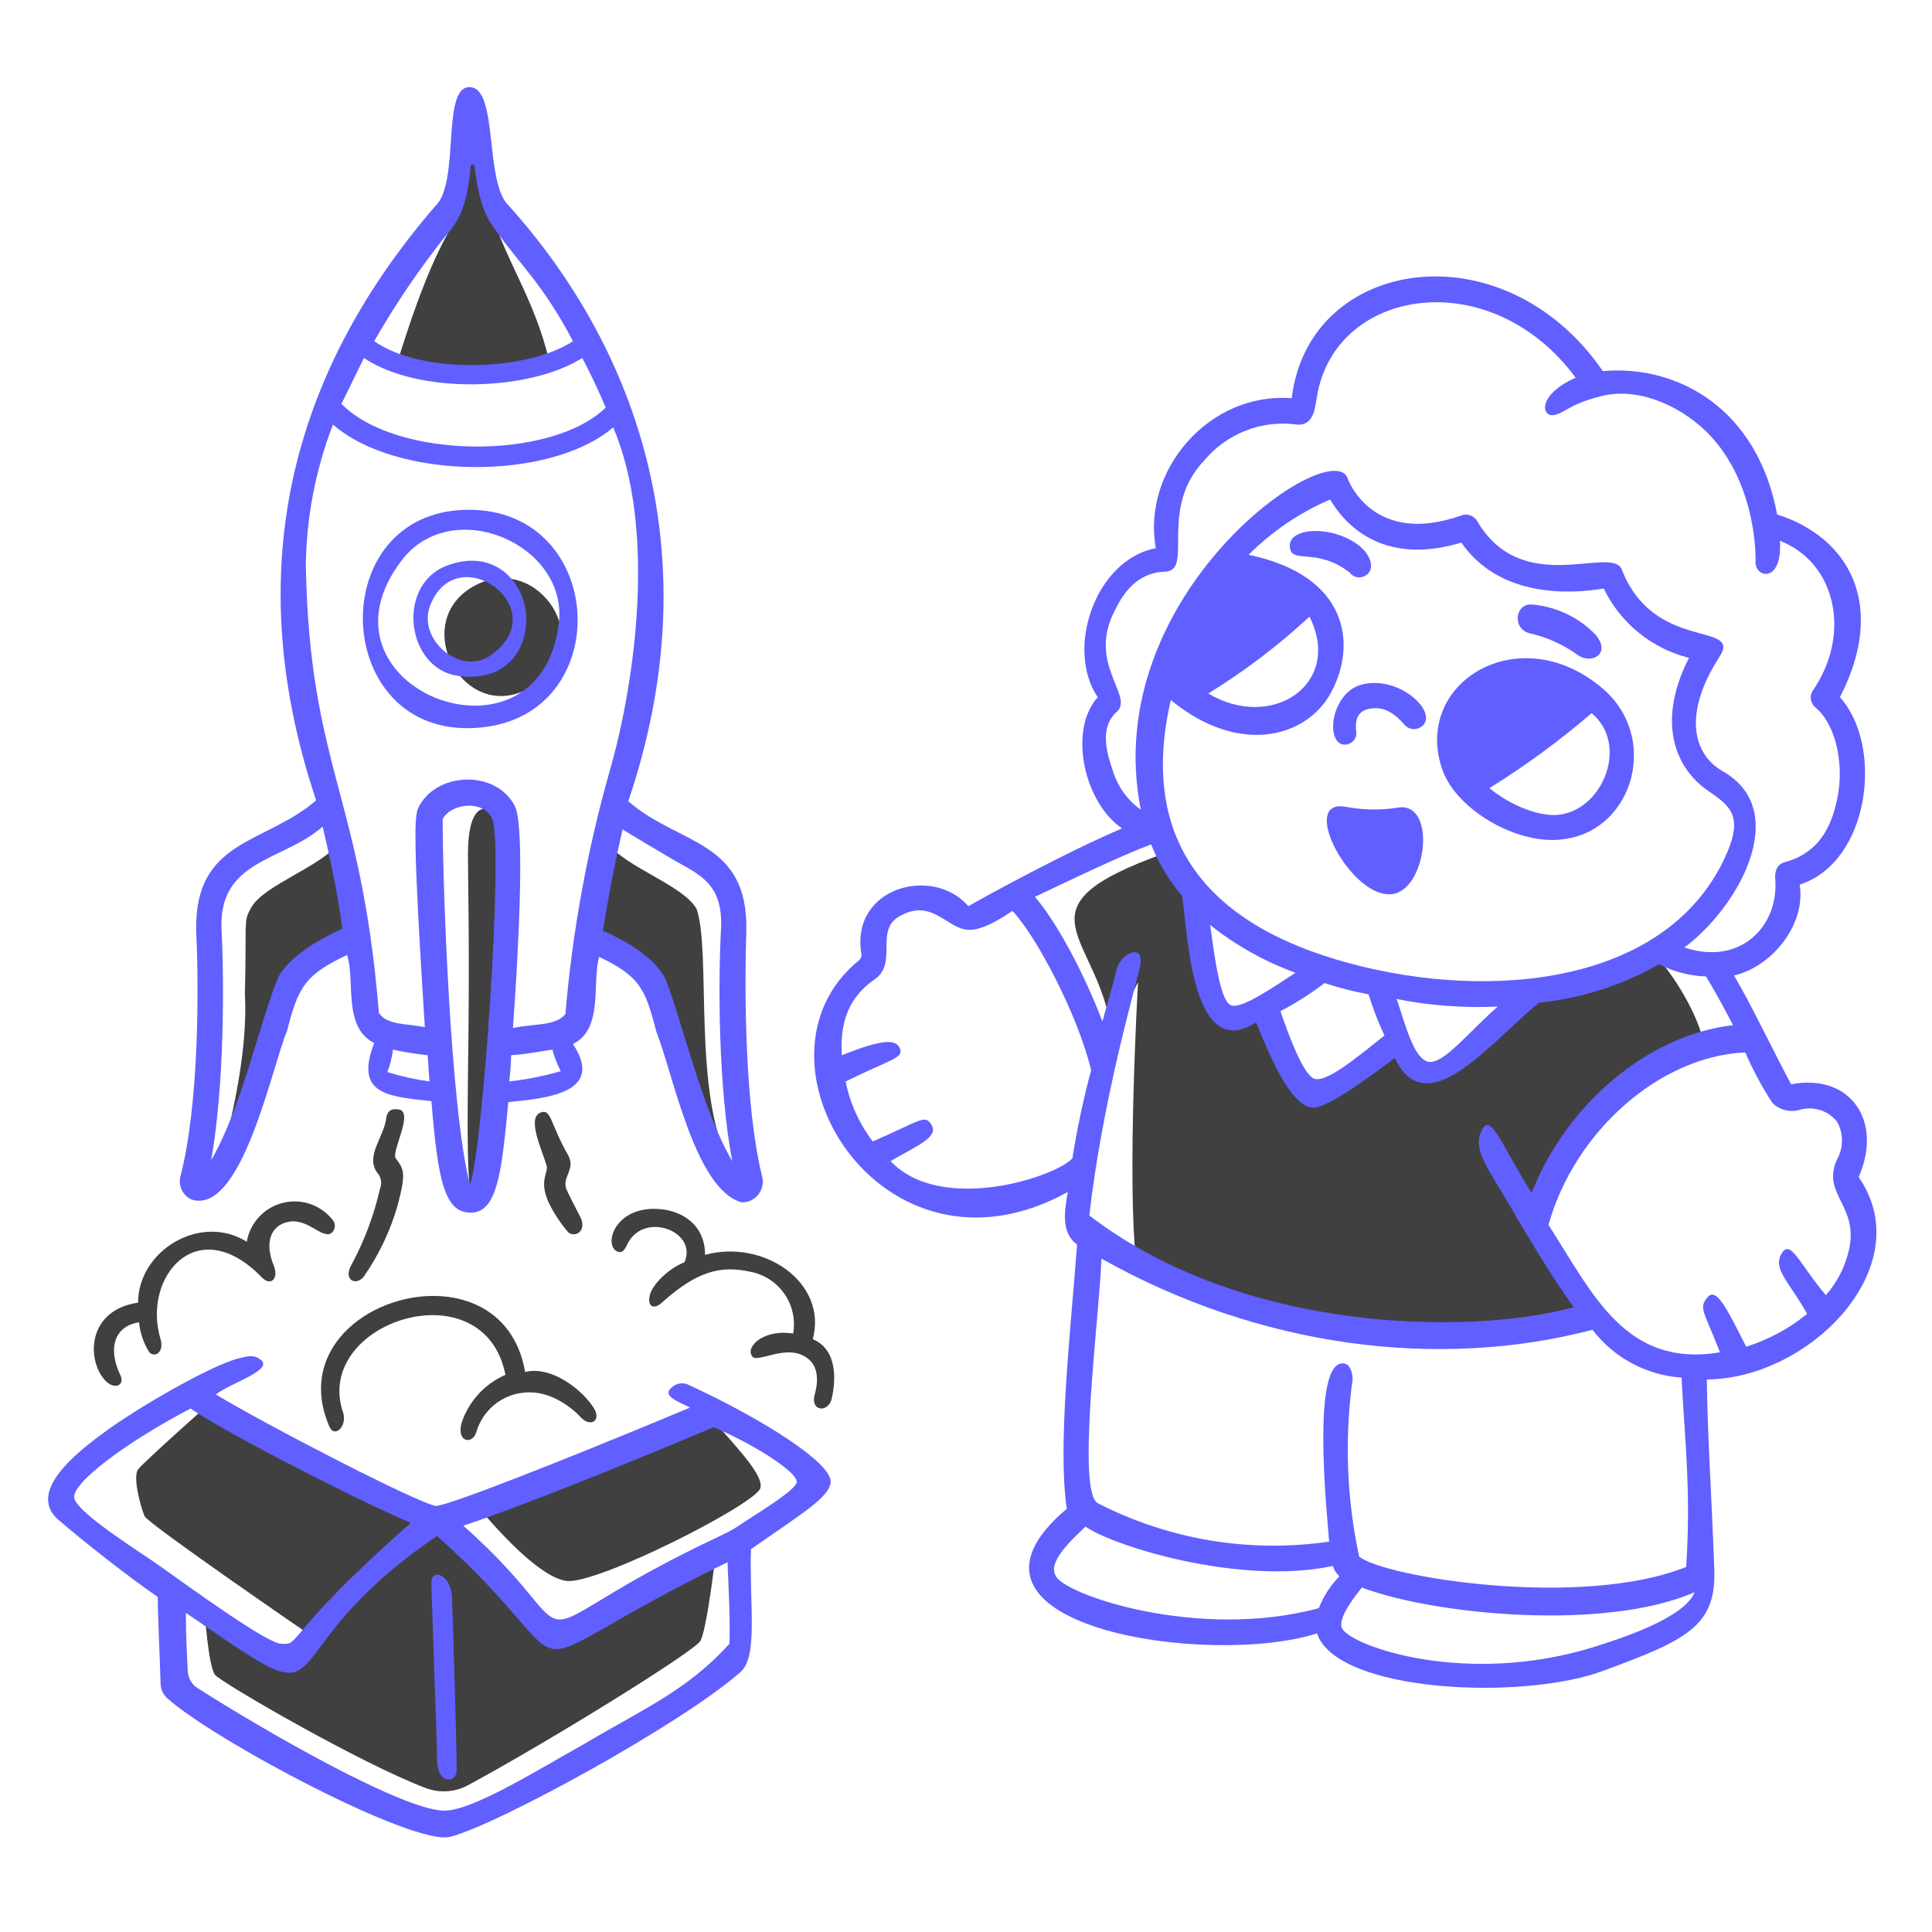
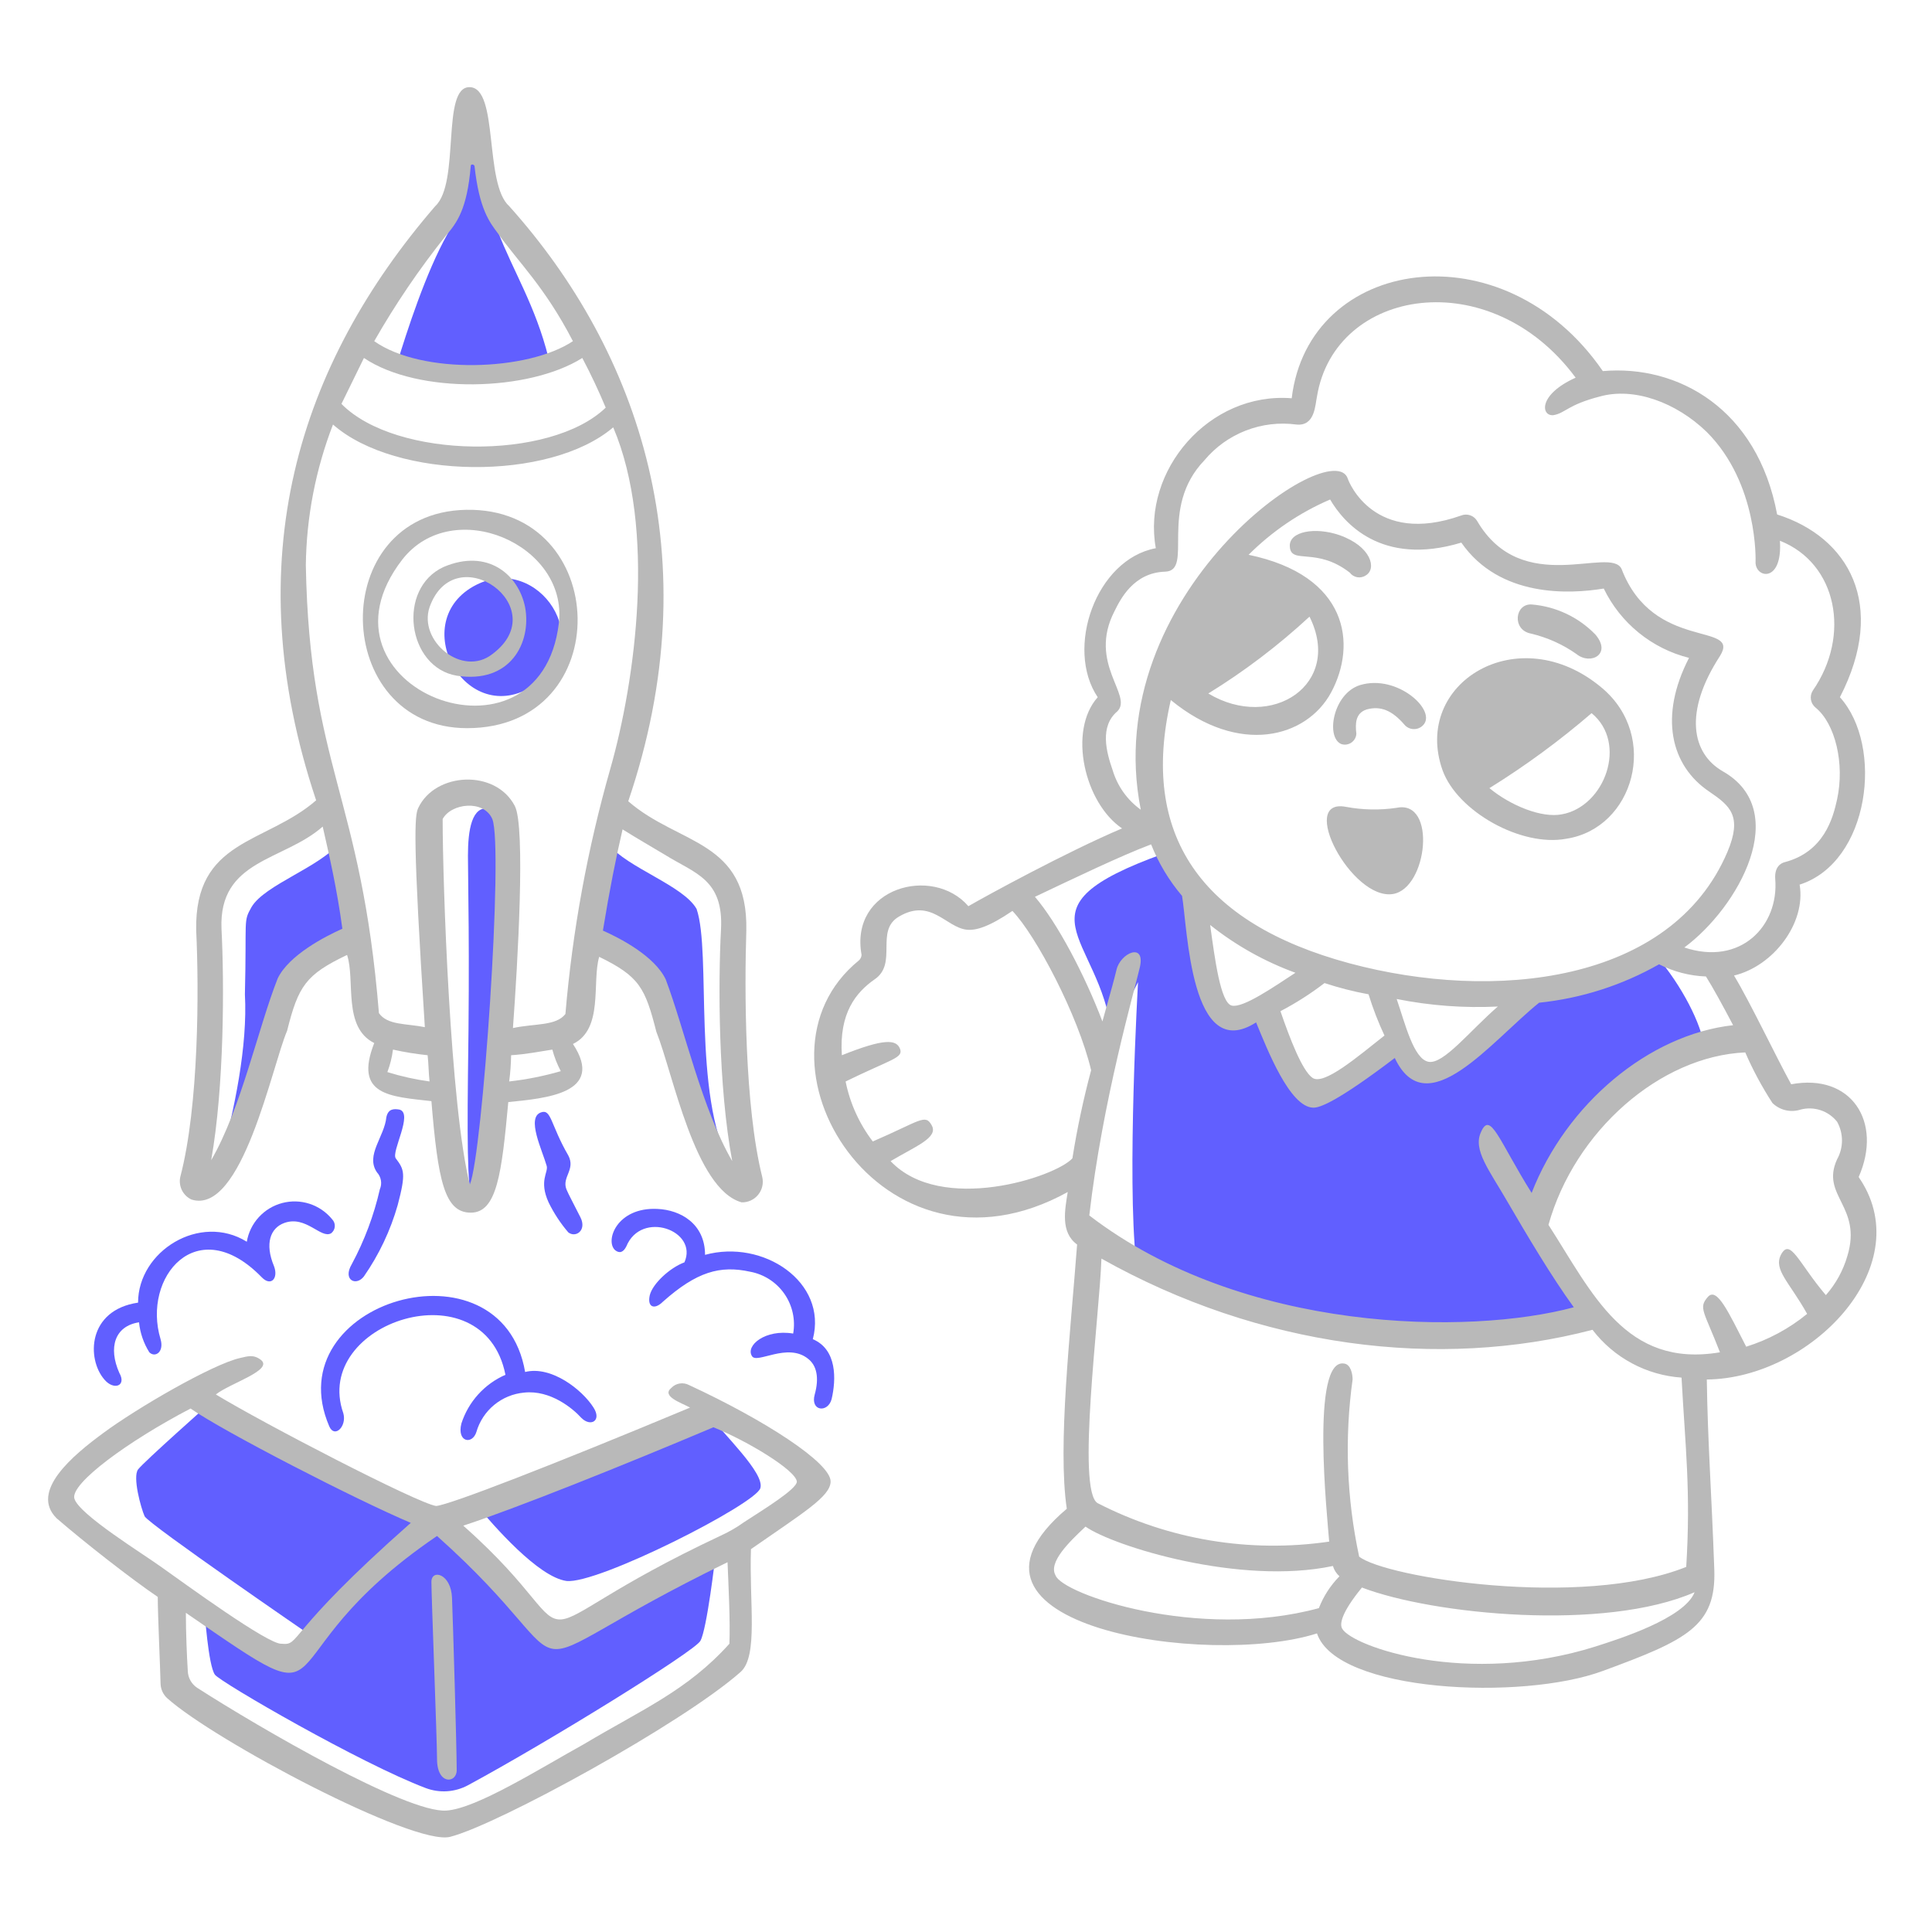
<svg xmlns="http://www.w3.org/2000/svg" width="155" height="155" viewBox="0 0 155 155" fill="none">
-   <path d="M38.069 96.312C40.024 94.884 43.032 65.637 39.272 64.885C37.843 64.584 37.543 66.614 37.543 68.645C37.543 70.749 37.697 76.013 37.543 86.313C37.468 93.004 37.543 96.388 38.069 96.312Z" fill="#404040" />
-   <path d="M43.407 89.244C42.209 89.644 43.493 92.255 43.858 93.53C44.012 94.056 43.217 94.716 44.012 96.463C44.434 97.329 44.965 98.138 45.591 98.87C46.185 99.333 47.094 98.715 46.569 97.666C46.043 96.617 45.591 95.787 45.441 95.411C45.065 94.433 46.192 93.832 45.595 92.704C44.159 90.222 44.236 88.944 43.407 89.244Z" fill="#404040" />
-   <path d="M38.22 46.916C32.515 49.798 37.336 58.639 42.88 54.961C48.008 51.559 43.202 44.399 38.22 46.916Z" fill="#404040" />
-   <path d="M52.882 79.17C54.086 81.049 55.661 90.673 58.595 93.452C55.513 87.817 57.091 76.461 55.889 72.927C54.835 71.048 50.325 69.619 48.821 67.74C47.467 73.376 47.467 75.333 47.467 75.333C47.467 75.333 51.752 76.764 52.882 79.17Z" fill="#404040" />
-   <path d="M37.016 114.206C36.64 115.709 37.897 115.928 38.22 114.882C38.467 114.031 38.965 113.274 39.649 112.711C40.333 112.148 41.171 111.804 42.054 111.725C44.159 111.499 45.963 113.003 46.64 113.754C47.392 114.506 48.294 113.981 47.618 112.928C46.716 111.499 44.235 109.545 42.129 110.071C40.25 99.095 22.095 104.391 26.416 114.432C26.841 115.42 27.844 114.432 27.543 113.379C24.987 106.087 38.821 101.575 40.551 110.297C39.718 110.661 38.972 111.198 38.363 111.872C37.754 112.545 37.295 113.341 37.016 114.206Z" fill="#404040" />
-   <path d="M44.008 28.719C42.956 24.509 41.152 21.727 39.948 18.57C39.121 16.464 38.745 11.276 37.919 11.201C36.941 11.124 36.866 16.991 35.889 18.795C34.159 21.878 32.656 26.539 31.828 29.246C32.656 30.075 41.828 30.676 44.008 28.719Z" fill="#404040" />
-   <path d="M16.867 112.552C16.867 112.552 11.528 117.288 11.077 117.89C10.625 118.492 11.302 120.973 11.603 121.649C11.979 122.326 24.911 131.197 24.911 131.197C24.298 131.886 23.645 132.539 22.956 133.153C22.731 133.23 16.415 129.243 16.415 129.243C16.415 129.243 16.704 133.612 17.242 134.356C17.684 134.964 28.971 141.498 34.158 143.453C34.706 143.659 35.291 143.746 35.875 143.707C36.458 143.668 37.027 143.504 37.542 143.228C44.083 139.693 55.737 132.476 56.188 131.647C56.714 130.745 57.391 124.881 57.391 124.881C46.646 129.894 46.158 132.768 42.226 128.915C40.863 127.581 34.602 121.896 34.602 121.896L16.867 112.552Z" fill="#404040" />
-   <path d="M56.64 113.229C56.414 113.341 44.237 118.226 38.15 120.666C39.634 122.442 43.168 126.503 45.437 126.837C47.918 127.138 60.624 120.672 61 119.393C61.374 118.194 58.068 115.106 56.64 113.229Z" fill="#404040" />
-   <path d="M65.211 107.44C66.414 102.853 61.226 99.394 56.565 100.673C56.565 98.192 54.61 97.064 52.731 96.989C49.498 96.835 48.519 99.545 49.347 100.297C49.723 100.597 50.023 100.447 50.249 99.996C51.452 97.062 56.039 98.718 54.911 101.274C53.708 101.725 52.354 103.004 52.132 103.905C51.906 104.883 52.508 105.109 53.185 104.432C55.891 102.026 57.77 101.498 60.177 102.026C61.291 102.231 62.279 102.866 62.927 103.796C63.575 104.725 63.829 105.873 63.635 106.989C61.38 106.612 59.801 107.966 60.327 108.793C60.702 109.469 63.184 107.665 64.838 109.018C65.514 109.545 65.74 110.522 65.364 111.875C64.987 113.227 66.417 113.378 66.718 112.25C67.088 110.673 67.165 108.266 65.211 107.44Z" fill="#404040" />
-   <path d="M30.475 95.41C29.997 97.507 29.239 99.531 28.22 101.425C27.468 102.703 28.577 103.215 29.197 102.402C30.408 100.66 31.322 98.73 31.904 96.689C32.58 94.133 32.43 93.833 31.75 92.93C31.374 92.404 33.178 89.321 32.051 89.021C31.599 88.944 31.148 88.944 30.998 89.623C30.847 91.201 29.294 92.687 30.246 94.058C30.411 94.237 30.52 94.46 30.561 94.7C30.602 94.94 30.572 95.187 30.475 95.41Z" fill="#404040" />
-   <path d="M136.711 83.982C136.557 82.253 134.907 79.02 132.876 76.689C129.591 78.034 126.195 79.091 122.727 79.846C120.02 82.253 114.158 89.621 111.975 83.832C105.81 90.373 103.555 87.966 101.375 80.598C96.111 85.109 96.638 76.013 96.111 72.178C94.457 70.148 93.332 68.494 93.332 68.494C81.001 72.929 88.22 74.96 89.196 82.931L91.302 78.796C91.302 78.796 90.4 94.509 91.148 101.201C100.546 107.441 123.778 108.945 127.913 105.712L123.252 98.118C123.253 97.968 127.767 88.342 136.711 83.982Z" fill="#404040" />
-   <path d="M28.596 75.185C28.596 75.185 28.596 73.155 27.243 67.591C25.739 69.546 21.228 70.975 20.175 72.779C19.499 73.982 19.799 73.606 19.648 79.771C19.874 83.906 18.822 89.019 17.619 93.379C21.829 86.914 21.453 76.087 28.596 75.185Z" fill="#404040" />
-   <path d="M11.153 106.086C11.24 106.941 11.523 107.764 11.98 108.492C12.431 108.943 13.183 108.492 12.882 107.44C11.379 102.477 15.812 97.138 21.002 102.477C21.743 103.24 22.355 102.554 21.98 101.575C21.228 99.77 21.689 98.521 22.807 98.116C24.552 97.484 25.748 99.411 26.566 98.944C26.651 98.879 26.721 98.796 26.772 98.702C26.823 98.608 26.853 98.504 26.86 98.397C26.868 98.29 26.852 98.183 26.814 98.083C26.777 97.983 26.718 97.891 26.643 97.816C26.171 97.238 25.542 96.808 24.833 96.577C24.123 96.347 23.362 96.326 22.641 96.516C21.919 96.706 21.268 97.1 20.764 97.651C20.26 98.201 19.926 98.885 19.8 99.621C16.041 97.289 11.077 100.372 11.077 104.507C7.017 105.109 6.942 109.018 8.37 110.673C9.122 111.574 10.175 111.198 9.574 110.146C8.672 108.117 9.198 106.386 11.153 106.086Z" fill="#404040" />
-   <path d="M36.64 54.209C40.927 54.885 42.655 51.577 42.129 48.72C41.603 46.089 39.118 43.983 35.588 45.487C31.828 47.217 32.656 53.532 36.64 54.209ZM34.46 48.72C36.49 43.008 44.535 48.72 39.498 52.479C37.092 54.359 33.559 51.426 34.46 48.72Z" fill="#615FFF" />
-   <path d="M149.267 94.658C149.19 94.581 149.19 94.507 149.116 94.432C151.071 89.997 148.515 86.086 143.703 86.989C142.5 84.809 140.395 80.373 139.116 78.265C142.275 77.513 144.906 74.055 144.38 70.972C150.016 69.168 151.147 59.845 147.612 55.936C151.447 48.493 148.289 43.079 142.575 41.275C140.996 32.782 134.606 29.245 128.591 29.772C120.621 18.192 104.983 20.599 103.63 31.952C97.013 31.425 91.6 37.742 92.728 43.981C87.916 44.884 85.435 52.026 88.067 55.936C85.66 58.642 87.014 64.428 90.021 66.461C85.585 68.341 79.12 71.874 77.691 72.701C74.835 69.393 68.143 71.198 69.122 76.611C69.116 76.697 69.093 76.782 69.055 76.859C69.016 76.937 68.962 77.006 68.896 77.062C59.197 84.956 70.7 103.903 85.662 95.633C85.436 97.061 85.061 98.866 86.414 99.844C85.888 106.836 84.835 116.008 85.587 121.045C74.46 130.443 96.94 133.827 105.659 131.045C107.238 135.781 122.125 136.458 128.588 134.056C135.354 131.575 137.685 130.447 137.535 125.936C137.309 119.621 137.009 115.786 136.933 110.674C145.207 110.597 153.853 101.725 149.267 94.658ZM89.269 61.802C88.743 60.298 88.217 58.269 89.645 57.066C90.924 55.787 87.24 53.231 89.42 49.021C89.871 48.118 90.924 45.938 93.48 45.863C95.811 45.786 92.879 40.826 96.638 36.916C97.525 35.857 98.666 35.04 99.954 34.541C101.243 34.041 102.636 33.876 104.006 34.059C105.509 34.214 105.509 32.48 105.66 31.803C107.088 23.08 119.569 21.052 126.411 30.3C123.4 31.654 123.632 33.382 124.607 33.31C125.584 33.156 125.734 32.484 128.365 31.807C131.072 31.055 134.455 32.257 136.935 34.663C141.07 38.798 140.845 45.039 140.845 45.039C140.768 46.391 143.025 46.843 142.799 43.384C147.385 45.189 148.512 50.978 145.431 55.414C145.297 55.628 145.246 55.884 145.288 56.133C145.329 56.382 145.46 56.608 145.656 56.767C147.236 58.046 148.012 61.266 147.385 64.135C147.059 65.634 146.333 68.346 143.175 69.172C142.875 69.25 142.348 69.549 142.424 70.526C142.724 74.285 139.644 77.518 135.131 76.015C139.491 72.782 143.777 65.038 138.213 61.879C135.732 60.451 135.056 57.143 137.988 52.632C139.717 49.852 132.649 52.331 130.093 45.64C129.192 43.76 122.124 47.97 118.513 41.806C118.389 41.59 118.192 41.426 117.958 41.344C117.723 41.261 117.467 41.265 117.235 41.355C110.243 43.835 108.208 38.653 108.137 38.421C106.979 34.69 88.087 47.608 91.522 64.961C90.443 64.186 89.651 63.075 89.269 61.802ZM108.291 77.29C96.261 74.057 91.45 66.914 93.932 56.163C99.421 60.674 104.833 59.174 106.789 55.562C108.894 51.653 108.141 46.164 100.172 44.51C102.052 42.63 104.271 41.125 106.713 40.074C107.766 41.878 110.773 45.487 117.239 43.533C120.321 47.968 125.963 47.667 128.665 47.217C129.329 48.588 130.286 49.797 131.468 50.758C132.65 51.72 134.029 52.41 135.507 52.78C133.101 57.441 134.003 61.426 137.161 63.531C138.815 64.659 139.793 65.486 138.59 68.343C134.08 78.944 119.795 80.373 108.291 77.29ZM120.171 80.749C117.915 82.704 115.81 85.41 114.607 85.185C113.404 84.959 112.727 82.102 112.051 80.147C114.722 80.682 117.449 80.885 120.171 80.752V80.749ZM106.261 78.869C107.417 79.249 108.598 79.551 109.795 79.771C110.144 80.902 110.571 82.008 111.073 83.079C108.968 84.733 106.186 87.139 105.283 86.463C104.456 85.861 103.478 83.305 102.727 81.125C103.969 80.477 105.151 79.722 106.261 78.869ZM98.817 80.675C97.915 80.448 97.463 76.915 97.088 74.208C99.147 75.847 101.457 77.142 103.93 78.043C102.201 79.17 99.72 80.899 98.817 80.675ZM96.938 55.638C99.839 53.852 102.558 51.787 105.058 49.473C107.763 54.882 102.026 58.689 96.939 55.637L96.938 55.638ZM92.351 67.743C92.947 69.246 93.785 70.642 94.833 71.874C95.284 74.505 95.51 85.407 100.773 82.024C101.675 84.204 103.475 88.828 105.359 88.866C105.885 88.876 107.239 88.414 111.9 84.88C114.456 90.294 119.644 83.527 123.48 80.445C126.867 80.095 130.144 79.046 133.103 77.363C134.271 77.958 135.554 78.291 136.863 78.34C137.389 79.167 138.216 80.671 139.043 82.249C132.276 83.001 125.66 88.565 122.879 95.707C120.247 91.497 119.571 89.091 118.819 90.82C118.142 92.249 119.495 93.903 120.924 96.384C122.503 99.091 124.458 102.399 126.262 104.88C117.916 107.135 99.722 106.985 87.392 97.512C88.444 88.339 91 79.543 91.451 77.587C91.903 75.558 89.872 76.46 89.572 77.814C89.347 78.715 89.271 79.016 88.444 81.948C87.015 78.189 84.835 74.054 83.031 71.949C86.037 70.523 89.947 68.644 92.352 67.742L92.351 67.743ZM86.036 92.93C84.683 94.433 75.51 97.44 71.45 93.155C73.48 91.952 75.285 91.275 74.758 90.299C74.231 89.322 73.856 89.922 70.021 91.577C68.939 90.159 68.193 88.514 67.841 86.765C71.526 84.96 72.502 84.885 72.202 84.133C71.902 83.381 70.924 83.306 67.54 84.66C67.315 81.276 68.668 79.622 70.171 78.57C72.051 77.292 70.171 74.661 72.127 73.533C74.683 72.029 75.882 74.389 77.54 74.585C78.291 74.674 79.344 74.36 81.224 73.081C83.103 75.036 86.487 81.427 87.539 85.862C86.915 88.19 86.414 90.549 86.037 92.929L86.036 92.93ZM105.809 129.018C96.11 131.649 85.209 127.89 84.683 126.387C84.081 125.334 85.81 123.68 87.088 122.477C89.344 124.056 99.494 127.214 106.937 125.635C107.03 125.955 107.213 126.242 107.463 126.462C106.744 127.192 106.181 128.061 105.81 129.017L105.809 129.018ZM106.637 123.68C100.276 124.611 93.784 123.534 88.066 120.597C86.337 119.62 88.216 105.485 88.366 100.975C101.073 108.117 115.433 109.921 127.763 106.687C128.614 107.797 129.69 108.713 130.922 109.374C132.153 110.035 133.511 110.426 134.906 110.522C135.207 116.085 135.658 119.619 135.282 125.709C126.861 129.092 111.072 126.536 109.042 124.882C108.038 120.213 107.86 115.403 108.516 110.673C108.516 110.221 108.366 109.469 107.839 109.394C105.133 108.943 106.487 121.724 106.637 123.679L106.637 123.68ZM127.989 132.1C117.689 135.334 108.516 132.1 107.685 130.672C107.459 130.296 107.608 129.394 109.264 127.364C114.977 129.544 128.737 130.898 135.954 127.74C135.132 129.845 129.869 131.498 127.989 132.1L127.989 132.1ZM144.981 105.41C143.536 106.593 141.877 107.486 140.094 108.042C138.666 105.262 137.745 103.213 137.011 104.056C136.239 104.943 136.71 105.184 137.989 108.492C130.395 109.771 127.763 103.756 124.23 98.267C126.334 90.749 133.177 84.734 140.018 84.433C140.631 85.845 141.361 87.203 142.199 88.493C142.492 88.778 142.856 88.977 143.253 89.07C143.651 89.163 144.066 89.145 144.454 89.02C144.985 88.88 145.546 88.897 146.067 89.071C146.588 89.245 147.047 89.567 147.388 89.997C147.644 90.457 147.778 90.975 147.778 91.501C147.778 92.027 147.644 92.545 147.388 93.004C146.034 95.938 149.418 96.763 148.215 100.748C147.88 101.916 147.289 102.995 146.485 103.906C144.305 101.35 143.629 99.245 142.877 100.673C142.275 101.876 143.553 102.853 144.983 105.409L144.981 105.41Z" fill="#615FFF" />
-   <path d="M109.57 46.166C110.472 45.64 110.02 43.835 107.464 42.933C105.51 42.257 103.404 42.633 103.479 43.835C103.556 45.339 105.585 43.835 108.291 45.941C108.434 46.135 108.647 46.267 108.885 46.309C109.123 46.351 109.368 46.3 109.57 46.166Z" fill="#615FFF" />
-   <path d="M109.119 54.961C106.938 55.637 106.34 59.172 107.615 59.697C107.749 59.739 107.891 59.751 108.03 59.73C108.169 59.709 108.302 59.657 108.418 59.577C108.534 59.497 108.63 59.392 108.699 59.27C108.769 59.147 108.809 59.011 108.818 58.87C108.721 58.046 108.74 57.216 109.644 56.916C110.772 56.615 111.675 56.993 112.655 58.118C112.744 58.229 112.856 58.319 112.982 58.384C113.109 58.449 113.248 58.486 113.39 58.493C113.531 58.5 113.673 58.478 113.806 58.426C113.938 58.375 114.058 58.297 114.158 58.196C115.338 57.046 112.126 54.059 109.119 54.961Z" fill="#615FFF" />
-   <path d="M122.801 50.826C124.125 51.135 125.376 51.696 126.485 52.48C127.613 53.382 129.342 52.48 127.989 50.901C126.633 49.506 124.816 48.651 122.877 48.495C121.523 48.42 121.298 50.525 122.801 50.826Z" fill="#615FFF" />
-   <path d="M112.051 64.81C110.702 65.01 109.33 64.984 107.991 64.733C104.081 63.982 108.442 72.252 111.75 71.725C114.532 71.276 115.283 64.133 112.051 64.81Z" fill="#615FFF" />
-   <path d="M128.516 55.186C121.824 49.55 113.253 54.81 115.735 61.802C116.937 65.11 122.05 67.967 125.659 67.291C131.072 66.463 133.177 59.095 128.516 55.186ZM125.283 65.335C123.704 65.637 121.223 64.659 119.493 63.23C122.377 61.441 125.117 59.43 127.69 57.215C130.624 59.622 128.741 64.734 125.283 65.335Z" fill="#615FFF" />
-   <path d="M37.468 58.419C49.572 58.419 49.048 40.676 37.391 40.901C26.115 41.127 26.566 58.419 37.468 58.419ZM32.28 44.886C36.34 39.698 45.588 43.683 44.835 49.998C43.332 62.554 24.311 55.186 32.28 44.886Z" fill="#615FFF" />
-   <path d="M15.363 96.237C19.424 97.515 21.83 85.486 23.032 82.704C23.935 79.094 24.536 78.193 27.844 76.613C28.521 78.644 27.468 82.403 30.024 83.681C28.37 87.891 31.303 87.966 34.611 88.342C35.138 94.733 35.663 97.289 37.769 97.289C39.874 97.289 40.25 94.132 40.779 88.417C43.713 88.117 48.598 87.741 45.966 83.756C48.448 82.553 47.47 78.794 48.072 76.764C51.305 78.343 51.756 79.245 52.658 82.778C54.011 86.162 55.741 95.41 59.5 96.462C59.752 96.469 60.003 96.417 60.233 96.312C60.463 96.206 60.666 96.049 60.825 95.853C60.985 95.657 61.098 95.427 61.155 95.181C61.212 94.934 61.212 94.678 61.154 94.432C59.726 88.719 59.726 79.32 59.876 74.659C60.026 67.366 54.462 67.817 50.403 64.283C57.019 44.811 51.305 28.195 40.854 16.541C38.824 14.737 40.027 7.068 37.697 6.993C35.366 6.918 36.945 14.662 34.917 16.541C24.01 29.172 18.898 44.886 25.363 64.209C21.303 67.742 15.589 67.291 15.74 74.659C15.965 79.32 15.965 88.718 14.462 94.432C14.386 94.79 14.434 95.164 14.597 95.492C14.761 95.819 15.031 96.082 15.363 96.237ZM31.078 86.011C31.298 85.43 31.449 84.824 31.528 84.207C32.445 84.412 33.373 84.562 34.308 84.658C34.385 85.335 34.385 86.086 34.462 86.763C33.315 86.606 32.183 86.355 31.078 86.011ZM37.694 95.034C36.115 88.793 35.513 70.749 35.513 65.712C36.19 64.434 38.821 64.133 39.498 65.712C40.407 67.985 38.717 92.604 37.694 95.034ZM40.851 86.763C40.943 86.065 40.994 85.362 41.005 84.658C42.208 84.581 43.336 84.358 44.313 84.207C44.473 84.807 44.7 85.388 44.99 85.937C43.636 86.33 42.252 86.606 40.851 86.763ZM53.331 68.569C55.738 70.073 58.068 70.523 57.843 74.584C57.617 78.869 57.617 87.139 58.745 93.154C56.339 89.019 54.911 82.553 53.407 78.569C52.505 76.689 49.723 75.26 48.37 74.659C48.896 71.426 49.422 68.792 49.948 66.539C51.151 67.291 52.203 67.892 53.331 68.569ZM35.739 18.947C36.641 17.894 37.468 16.842 37.769 13.312C37.769 13.157 37.994 13.157 38.07 13.312C38.446 16.769 39.272 17.822 39.949 18.725C41.603 21.056 43.708 23.01 45.963 27.371C42.355 29.778 33.859 30.078 30.024 27.371C31.709 24.42 33.62 21.604 35.739 18.947ZM29.198 28.719C33.559 31.652 42.43 31.425 46.716 28.719C47.402 30.018 48.029 31.348 48.595 32.704C44.159 36.989 31.754 36.839 27.393 32.403C27.995 31.202 28.596 29.924 29.198 28.719ZM24.536 45.337C24.585 41.478 25.323 37.658 26.716 34.059C31.754 38.495 44.087 38.645 49.197 34.285C52.655 42.405 50.977 54.608 48.971 61.652C47.135 68.086 45.926 74.683 45.362 81.35C44.611 82.328 42.881 82.102 41.152 82.478C41.527 77.366 42.175 66.329 41.302 64.659C39.745 61.679 34.912 61.953 33.559 64.814C33.258 65.415 33.107 67.219 34.084 82.406C32.581 82.106 31.078 82.257 30.4 81.278C28.972 63.682 24.837 61.577 24.536 45.337ZM17.77 74.509C17.544 68.945 22.732 69.094 25.89 66.315C26.416 68.646 27.017 71.202 27.468 74.51C26.115 75.112 23.183 76.615 22.28 78.495C20.702 82.48 19.347 88.945 16.943 93.081C17.995 87.139 17.995 78.869 17.77 74.509Z" fill="#615FFF" />
-   <path d="M34.611 126.912C34.611 128.039 35.062 139.618 35.062 141.122C35.062 143.227 36.64 143.077 36.64 142.024C36.64 140.219 36.34 130.07 36.264 128.19C36.189 126.235 34.611 125.859 34.611 126.912Z" fill="#615FFF" />
-   <path d="M55.287 111.123C55.057 110.999 54.792 110.953 54.534 110.994C54.276 111.034 54.038 111.159 53.858 111.349C53.031 112.025 54.685 112.552 55.362 112.928C44.385 117.514 36.039 120.747 34.987 120.822C33.483 120.597 21.153 114.206 17.318 111.875C18.446 110.973 21.98 109.92 20.927 109.096C20.326 108.645 19.878 108.811 19.273 108.946C17.029 109.451 10.928 113.006 8.296 114.961C5.833 116.768 2.382 119.646 4.537 121.803C6.792 123.757 10.551 126.689 12.657 128.118C12.657 129.547 12.845 133.53 12.883 135.11C12.903 135.54 13.092 135.945 13.409 136.238C17.168 139.621 33.182 148.117 36.115 147.365C39.949 146.388 54.76 138.268 59.422 134.133C60.85 132.855 60.099 128.569 60.249 124.284C64.459 121.35 66.609 120.073 66.639 118.871C66.677 117.362 61.302 113.905 55.287 111.123ZM13.033 125.784C11.604 124.732 6.316 121.506 5.966 120.221C5.64 119.024 10.251 115.634 15.288 113.003C17.995 114.882 28.521 120.296 32.956 122.176C22.732 131.197 24.164 132.025 22.581 131.874C21.529 131.95 14.838 127.062 13.033 125.784ZM58.519 131.874C55.136 135.634 51.526 137.137 46.865 139.919C43.332 141.874 38.219 145.107 35.813 145.257C32.656 145.482 20.852 138.641 15.818 135.408C15.593 135.259 15.408 135.058 15.277 134.823C15.146 134.587 15.074 134.324 15.066 134.054C14.989 132.852 14.912 130.897 14.912 129.393C28.445 138.716 20.25 133.303 35.061 123.228C48.369 135.107 38.896 134.808 58.369 125.333C58.441 127.138 58.596 130.145 58.519 131.874ZM59.722 122.1C59.11 122.541 58.455 122.919 57.767 123.228C49.033 127.332 46.565 129.769 45.061 129.92C43.406 130.07 43.031 127.589 37.166 122.401C41.301 121.048 49.948 117.589 57.239 114.506C60.018 115.634 63.855 117.965 63.929 118.868C63.933 119.469 61.226 121.123 59.723 122.1H59.722Z" fill="#615FFF" />
+   <path d="M38.069 96.312C40.024 94.884 43.032 65.637 39.272 64.885C37.843 64.584 37.542 66.614 37.542 68.645C37.542 70.749 37.697 76.013 37.542 86.313C37.468 93.004 37.542 96.388 38.069 96.312Z" fill="#615FFF" />
+   <path d="M43.407 89.244C42.209 89.644 43.493 92.255 43.858 93.53C44.012 94.056 43.217 94.716 44.012 96.463C44.434 97.329 44.965 98.138 45.591 98.87C46.185 99.333 47.094 98.715 46.569 97.666C46.043 96.617 45.591 95.787 45.441 95.411C45.065 94.433 46.192 93.832 45.595 92.704C44.159 90.222 44.236 88.944 43.407 89.244Z" fill="#615FFF" />
+   <path d="M38.22 46.916C32.515 49.798 37.336 58.639 42.88 54.961C48.008 51.559 43.202 44.399 38.22 46.916Z" fill="#615FFF" />
+   <path d="M52.882 79.17C54.086 81.049 55.661 90.673 58.595 93.452C55.513 87.817 57.091 76.461 55.888 72.927C54.835 71.048 50.325 69.619 48.821 67.74C47.467 73.376 47.467 75.333 47.467 75.333C47.467 75.333 51.752 76.764 52.882 79.17Z" fill="#615FFF" />
+   <path d="M37.016 114.206C36.64 115.709 37.896 115.928 38.22 114.882C38.467 114.031 38.965 113.274 39.649 112.711C40.333 112.148 41.171 111.804 42.054 111.725C44.159 111.499 45.963 113.003 46.64 113.754C47.392 114.506 48.294 113.981 47.618 112.928C46.716 111.499 44.235 109.545 42.129 110.071C40.249 99.095 22.095 104.391 26.416 114.432C26.841 115.42 27.844 114.432 27.543 113.379C24.987 106.087 38.821 101.575 40.551 110.297C39.718 110.661 38.972 111.198 38.363 111.872C37.754 112.545 37.295 113.341 37.016 114.206Z" fill="#615FFF" />
+   <path d="M44.008 28.719C42.956 24.509 41.152 21.727 39.948 18.57C39.121 16.464 38.745 11.276 37.919 11.201C36.941 11.124 36.866 16.991 35.889 18.795C34.159 21.878 32.656 26.539 31.828 29.246C32.656 30.075 41.828 30.676 44.008 28.719Z" fill="#615FFF" />
+   <path d="M16.867 112.552C16.867 112.552 11.528 117.288 11.077 117.89C10.625 118.492 11.302 120.973 11.603 121.649C11.979 122.326 24.911 131.197 24.911 131.197C24.298 131.886 23.645 132.539 22.956 133.153C22.731 133.23 16.415 129.243 16.415 129.243C16.415 129.243 16.704 133.612 17.242 134.356C17.684 134.964 28.971 141.498 34.158 143.453C34.706 143.659 35.291 143.746 35.875 143.707C36.458 143.668 37.027 143.504 37.542 143.228C44.083 139.693 55.737 132.476 56.188 131.647C56.714 130.745 57.391 124.881 57.391 124.881C46.646 129.894 46.158 132.768 42.226 128.915C40.863 127.581 34.601 121.896 34.601 121.896L16.867 112.552Z" fill="#615FFF" />
+   <path d="M56.64 113.229C56.414 113.341 44.237 118.226 38.15 120.666C39.634 122.442 43.168 126.503 45.437 126.837C47.918 127.138 60.624 120.672 61 119.393C61.374 118.194 58.068 115.106 56.64 113.229Z" fill="#615FFF" />
+   <path d="M65.211 107.44C66.414 102.853 61.226 99.394 56.564 100.673C56.564 98.192 54.61 97.064 52.731 96.989C49.498 96.835 48.519 99.545 49.347 100.297C49.723 100.597 50.023 100.447 50.249 99.996C51.452 97.062 56.039 98.718 54.911 101.274C53.708 101.725 52.354 103.004 52.132 103.905C51.906 104.883 52.508 105.109 53.185 104.432C55.891 102.026 57.77 101.498 60.177 102.026C61.291 102.231 62.279 102.866 62.927 103.796C63.575 104.725 63.829 105.873 63.635 106.989C61.379 106.612 59.801 107.966 60.327 108.793C60.702 109.469 63.184 107.665 64.838 109.018C65.514 109.545 65.74 110.522 65.364 111.875C64.987 113.227 66.417 113.378 66.718 112.25C67.088 110.673 67.165 108.266 65.211 107.44Z" fill="#615FFF" />
+   <path d="M30.475 95.41C29.997 97.507 29.239 99.531 28.22 101.425C27.468 102.703 28.577 103.215 29.197 102.402C30.408 100.66 31.322 98.73 31.904 96.689C32.58 94.133 32.43 93.833 31.75 92.93C31.374 92.404 33.178 89.321 32.051 89.021C31.599 88.944 31.148 88.944 30.998 89.623C30.847 91.201 29.294 92.687 30.246 94.058C30.411 94.237 30.52 94.46 30.561 94.7C30.602 94.94 30.572 95.187 30.475 95.41Z" fill="#615FFF" />
+   <path d="M136.711 83.982C136.557 82.253 134.907 79.02 132.876 76.689C129.591 78.034 126.195 79.091 122.727 79.846C120.02 82.253 114.158 89.621 111.975 83.832C105.81 90.373 103.555 87.966 101.375 80.598C96.111 85.109 96.638 76.013 96.111 72.178C94.457 70.148 93.332 68.494 93.332 68.494C81.001 72.929 88.22 74.96 89.196 82.931L91.302 78.796C91.302 78.796 90.4 94.509 91.148 101.201C100.546 107.441 123.778 108.945 127.913 105.712L123.252 98.118C123.253 97.968 127.767 88.342 136.711 83.982Z" fill="#615FFF" />
+   <path d="M28.596 75.185C28.596 75.185 28.596 73.155 27.242 67.591C25.739 69.546 21.228 70.975 20.175 72.779C19.498 73.982 19.799 73.606 19.648 79.771C19.874 83.906 18.821 89.019 17.619 93.379C21.829 86.914 21.453 76.087 28.596 75.185Z" fill="#615FFF" />
+   <path d="M11.153 106.086C11.24 106.941 11.523 107.764 11.98 108.492C12.431 108.943 13.183 108.492 12.882 107.44C11.379 102.477 15.812 97.138 21.002 102.477C21.743 103.24 22.355 102.554 21.98 101.575C21.228 99.77 21.689 98.521 22.807 98.116C24.552 97.484 25.748 99.411 26.566 98.944C26.651 98.879 26.721 98.796 26.772 98.702C26.823 98.608 26.853 98.504 26.86 98.397C26.868 98.29 26.852 98.183 26.814 98.083C26.777 97.983 26.718 97.891 26.643 97.816C26.171 97.238 25.542 96.808 24.833 96.577C24.123 96.347 23.362 96.326 22.641 96.516C21.919 96.706 21.268 97.1 20.764 97.651C20.26 98.201 19.926 98.885 19.8 99.621C16.041 97.289 11.077 100.372 11.077 104.507C7.017 105.109 6.942 109.018 8.37 110.673C9.122 111.574 10.175 111.198 9.574 110.146C8.672 108.117 9.198 106.386 11.153 106.086Z" fill="#615FFF" />
+   <path d="M36.64 54.209C40.927 54.885 42.655 51.577 42.129 48.72C41.603 46.089 39.118 43.983 35.588 45.487C31.828 47.217 32.656 53.532 36.64 54.209ZM34.46 48.72C36.49 43.008 44.535 48.72 39.498 52.479C37.092 54.359 33.559 51.426 34.46 48.72Z" fill="#B9B9B9" />
+   <path d="M149.267 94.658C149.19 94.581 149.19 94.507 149.116 94.432C151.071 89.997 148.515 86.086 143.703 86.989C142.5 84.809 140.395 80.373 139.116 78.265C142.275 77.513 144.906 74.055 144.38 70.972C150.016 69.168 151.147 59.845 147.612 55.936C151.447 48.493 148.289 43.079 142.575 41.275C140.996 32.782 134.606 29.245 128.591 29.772C120.621 18.192 104.983 20.599 103.63 31.952C97.013 31.425 91.6 37.742 92.728 43.981C87.916 44.884 85.435 52.026 88.067 55.936C85.66 58.642 87.014 64.428 90.021 66.461C85.585 68.341 79.12 71.874 77.691 72.701C74.834 69.393 68.143 71.198 69.122 76.611C69.116 76.697 69.093 76.782 69.055 76.859C69.016 76.937 68.962 77.006 68.896 77.062C59.197 84.956 70.7 103.903 85.662 95.633C85.436 97.061 85.061 98.866 86.414 99.844C85.888 106.836 84.835 116.008 85.587 121.045C74.46 130.443 96.94 133.827 105.659 131.045C107.238 135.781 122.125 136.458 128.588 134.056C135.354 131.575 137.685 130.447 137.535 125.936C137.309 119.621 137.009 115.786 136.933 110.674C145.207 110.597 153.853 101.725 149.267 94.658ZM89.269 61.802C88.743 60.298 88.217 58.269 89.645 57.066C90.924 55.787 87.24 53.231 89.42 49.021C89.871 48.118 90.924 45.938 93.48 45.863C95.811 45.786 92.879 40.826 96.638 36.916C97.525 35.857 98.666 35.04 99.954 34.541C101.243 34.041 102.636 33.876 104.006 34.059C105.509 34.214 105.509 32.48 105.66 31.803C107.088 23.08 119.569 21.052 126.411 30.3C123.4 31.654 123.631 33.382 124.607 33.31C125.584 33.156 125.734 32.484 128.365 31.807C131.072 31.055 134.455 32.257 136.935 34.663C141.07 38.798 140.845 45.039 140.845 45.039C140.768 46.391 143.025 46.843 142.799 43.384C147.385 45.189 148.512 50.978 145.431 55.414C145.297 55.628 145.246 55.884 145.287 56.133C145.329 56.382 145.46 56.608 145.656 56.767C147.236 58.046 148.012 61.266 147.385 64.135C147.059 65.634 146.333 68.346 143.175 69.172C142.875 69.25 142.348 69.549 142.424 70.526C142.724 74.285 139.644 77.518 135.131 76.015C139.491 72.782 143.777 65.038 138.213 61.879C135.732 60.451 135.056 57.143 137.988 52.632C139.717 49.852 132.649 52.331 130.093 45.64C129.191 43.76 122.124 47.97 118.513 41.806C118.389 41.59 118.192 41.426 117.958 41.344C117.723 41.261 117.467 41.265 117.235 41.355C110.243 43.835 108.208 38.653 108.137 38.421C106.979 34.69 88.087 47.608 91.522 64.961C90.443 64.186 89.651 63.075 89.269 61.802ZM108.291 77.29C96.261 74.057 91.45 66.914 93.932 56.163C99.421 60.674 104.833 59.174 106.789 55.562C108.894 51.653 108.141 46.164 100.172 44.51C102.052 42.63 104.271 41.125 106.713 40.074C107.766 41.878 110.773 45.487 117.239 43.533C120.321 47.968 125.963 47.667 128.665 47.217C129.329 48.588 130.286 49.797 131.468 50.758C132.65 51.72 134.029 52.41 135.507 52.78C133.101 57.441 134.003 61.426 137.161 63.531C138.815 64.659 139.793 65.486 138.59 68.343C134.08 78.944 119.795 80.373 108.291 77.29ZM120.171 80.749C117.915 82.704 115.809 85.41 114.607 85.185C113.404 84.959 112.727 82.102 112.051 80.147C114.722 80.682 117.449 80.885 120.171 80.752V80.749ZM106.261 78.869C107.417 79.249 108.598 79.551 109.795 79.771C110.144 80.902 110.571 82.008 111.073 83.079C108.968 84.733 106.186 87.139 105.283 86.463C104.456 85.861 103.478 83.305 102.727 81.125C103.968 80.477 105.151 79.722 106.261 78.869ZM98.817 80.675C97.915 80.448 97.463 76.915 97.088 74.208C99.147 75.847 101.457 77.142 103.93 78.043C102.201 79.17 99.72 80.899 98.817 80.675ZM96.938 55.638C99.838 53.852 102.558 51.787 105.058 49.473C107.763 54.882 102.026 58.689 96.939 55.637L96.938 55.638ZM92.351 67.743C92.947 69.246 93.785 70.642 94.833 71.874C95.284 74.505 95.51 85.407 100.773 82.024C101.675 84.204 103.475 88.828 105.359 88.866C105.885 88.876 107.239 88.414 111.9 84.88C114.456 90.294 119.644 83.527 123.48 80.445C126.867 80.095 130.144 79.046 133.103 77.363C134.271 77.958 135.554 78.291 136.863 78.34C137.389 79.167 138.216 80.671 139.043 82.249C132.276 83.001 125.66 88.565 122.879 95.707C120.247 91.497 119.571 89.091 118.819 90.82C118.142 92.249 119.495 93.903 120.924 96.384C122.503 99.091 124.458 102.399 126.262 104.88C117.916 107.135 99.722 106.985 87.392 97.512C88.444 88.339 91 79.543 91.451 77.587C91.903 75.558 89.872 76.46 89.572 77.814C89.347 78.715 89.271 79.016 88.444 81.948C87.015 78.189 84.835 74.054 83.031 71.949C86.037 70.523 89.947 68.644 92.352 67.742L92.351 67.743ZM86.036 92.93C84.683 94.433 75.51 97.44 71.45 93.155C73.48 91.952 75.284 91.275 74.758 90.299C74.231 89.322 73.856 89.922 70.021 91.577C68.939 90.159 68.193 88.514 67.841 86.765C71.526 84.96 72.502 84.885 72.202 84.133C71.902 83.381 70.924 83.306 67.54 84.66C67.315 81.276 68.668 79.622 70.171 78.57C72.051 77.292 70.171 74.661 72.127 73.533C74.683 72.029 75.882 74.389 77.54 74.585C78.291 74.674 79.344 74.36 81.224 73.081C83.103 75.036 86.487 81.427 87.539 85.862C86.915 88.19 86.414 90.549 86.037 92.929L86.036 92.93ZM105.809 129.018C96.11 131.649 85.209 127.89 84.683 126.387C84.081 125.334 85.81 123.68 87.088 122.477C89.344 124.056 99.494 127.214 106.937 125.635C107.03 125.955 107.213 126.242 107.463 126.462C106.744 127.192 106.181 128.061 105.81 129.017L105.809 129.018ZM106.637 123.68C100.276 124.611 93.784 123.534 88.066 120.597C86.337 119.62 88.216 105.485 88.366 100.975C101.073 108.117 115.433 109.921 127.763 106.687C128.613 107.797 129.69 108.713 130.922 109.374C132.153 110.035 133.511 110.426 134.906 110.522C135.207 116.085 135.658 119.619 135.282 125.709C126.861 129.092 111.072 126.536 109.042 124.882C108.038 120.213 107.86 115.403 108.516 110.673C108.516 110.221 108.366 109.469 107.839 109.394C105.133 108.943 106.487 121.724 106.637 123.679L106.637 123.68ZM127.989 132.1C117.689 135.334 108.516 132.1 107.685 130.672C107.459 130.296 107.608 129.394 109.264 127.364C114.976 129.544 128.737 130.898 135.954 127.74C135.132 129.845 129.869 131.498 127.989 132.1L127.989 132.1ZM144.981 105.41C143.536 106.593 141.877 107.486 140.094 108.042C138.666 105.262 137.745 103.213 137.011 104.056C136.239 104.943 136.71 105.184 137.988 108.492C130.395 109.771 127.763 103.756 124.23 98.267C126.334 90.749 133.177 84.734 140.018 84.433C140.631 85.845 141.361 87.203 142.199 88.493C142.492 88.778 142.856 88.977 143.253 89.07C143.651 89.163 144.066 89.145 144.454 89.02C144.985 88.88 145.546 88.897 146.067 89.071C146.588 89.245 147.047 89.567 147.388 89.997C147.644 90.457 147.778 90.975 147.778 91.501C147.778 92.027 147.644 92.545 147.388 93.004C146.034 95.938 149.418 96.763 148.215 100.748C147.88 101.916 147.289 102.995 146.485 103.906C144.305 101.35 143.629 99.245 142.877 100.673C142.275 101.876 143.553 102.853 144.983 105.409L144.981 105.41Z" fill="#B9B9B9" />
+   <path d="M109.57 46.166C110.472 45.64 110.02 43.835 107.464 42.933C105.51 42.257 103.404 42.633 103.479 43.835C103.556 45.339 105.584 43.835 108.291 45.941C108.434 46.135 108.647 46.267 108.885 46.309C109.123 46.351 109.368 46.3 109.57 46.166Z" fill="#B9B9B9" />
+   <path d="M109.119 54.961C106.938 55.637 106.339 59.172 107.615 59.697C107.749 59.739 107.891 59.751 108.03 59.73C108.169 59.709 108.302 59.657 108.418 59.577C108.534 59.497 108.63 59.392 108.699 59.27C108.769 59.147 108.809 59.011 108.818 58.87C108.721 58.046 108.74 57.216 109.644 56.916C110.772 56.615 111.675 56.993 112.655 58.118C112.744 58.229 112.856 58.319 112.982 58.384C113.109 58.449 113.248 58.486 113.39 58.493C113.531 58.5 113.673 58.478 113.806 58.426C113.938 58.375 114.058 58.297 114.158 58.196C115.338 57.046 112.126 54.059 109.119 54.961Z" fill="#B9B9B9" />
+   <path d="M122.801 50.826C124.125 51.135 125.376 51.696 126.485 52.48C127.613 53.382 129.342 52.48 127.989 50.901C126.633 49.506 124.816 48.651 122.877 48.495C121.523 48.42 121.297 50.525 122.801 50.826Z" fill="#B9B9B9" />
+   <path d="M112.051 64.81C110.702 65.01 109.33 64.984 107.991 64.733C104.081 63.982 108.441 72.252 111.75 71.725C114.532 71.276 115.283 64.133 112.051 64.81Z" fill="#B9B9B9" />
+   <path d="M128.516 55.186C121.824 49.55 113.253 54.81 115.735 61.802C116.937 65.11 122.05 67.967 125.659 67.291C131.072 66.463 133.177 59.095 128.516 55.186ZM125.283 65.335C123.704 65.637 121.223 64.659 119.493 63.23C122.377 61.441 125.117 59.43 127.69 57.215C130.624 59.622 128.741 64.734 125.283 65.335Z" fill="#B9B9B9" />
+   <path d="M37.468 58.419C49.572 58.419 49.048 40.676 37.391 40.901C26.115 41.127 26.566 58.419 37.468 58.419ZM32.28 44.886C36.34 39.698 45.588 43.683 44.835 49.998C43.332 62.554 24.311 55.186 32.28 44.886Z" fill="#B9B9B9" />
+   <path d="M15.363 96.237C19.424 97.515 21.83 85.486 23.032 82.704C23.935 79.094 24.536 78.193 27.844 76.613C28.521 78.644 27.468 82.403 30.024 83.681C28.37 87.891 31.303 87.966 34.611 88.342C35.137 94.733 35.663 97.289 37.768 97.289C39.874 97.289 40.25 94.132 40.779 88.417C43.713 88.117 48.598 87.741 45.966 83.756C48.448 82.553 47.47 78.794 48.072 76.764C51.305 78.343 51.756 79.245 52.658 82.778C54.011 86.162 55.741 95.41 59.5 96.462C59.752 96.469 60.003 96.417 60.233 96.312C60.463 96.206 60.666 96.049 60.825 95.853C60.985 95.657 61.098 95.427 61.155 95.181C61.212 94.934 61.212 94.678 61.154 94.432C59.726 88.719 59.726 79.32 59.876 74.659C60.026 67.366 54.462 67.817 50.403 64.283C57.018 44.811 51.305 28.195 40.854 16.541C38.824 14.737 40.027 7.068 37.697 6.993C35.366 6.918 36.945 14.662 34.917 16.541C24.01 29.172 18.898 44.886 25.363 64.209C21.303 67.742 15.589 67.291 15.74 74.659C15.965 79.32 15.965 88.718 14.461 94.432C14.386 94.79 14.434 95.164 14.597 95.492C14.761 95.819 15.031 96.082 15.363 96.237ZM31.078 86.011C31.298 85.43 31.449 84.824 31.528 84.207C32.445 84.412 33.373 84.562 34.307 84.658C34.385 85.335 34.385 86.086 34.462 86.763C33.315 86.606 32.183 86.355 31.078 86.011ZM37.694 95.034C36.115 88.793 35.513 70.749 35.513 65.712C36.19 64.434 38.821 64.133 39.498 65.712C40.407 67.985 38.717 92.604 37.694 95.034ZM40.851 86.763C40.943 86.065 40.994 85.362 41.005 84.658C42.208 84.581 43.336 84.358 44.313 84.207C44.473 84.807 44.7 85.388 44.99 85.937C43.636 86.33 42.252 86.606 40.851 86.763ZM53.331 68.569C55.738 70.073 58.068 70.523 57.843 74.584C57.617 78.869 57.617 87.139 58.745 93.154C56.339 89.019 54.911 82.553 53.407 78.569C52.505 76.689 49.723 75.26 48.37 74.659C48.896 71.426 49.422 68.792 49.948 66.539C51.151 67.291 52.203 67.892 53.331 68.569ZM35.739 18.947C36.641 17.894 37.468 16.842 37.768 13.312C37.768 13.157 37.994 13.157 38.069 13.312C38.446 16.769 39.272 17.822 39.949 18.725C41.603 21.056 43.708 23.01 45.963 27.371C42.355 29.778 33.859 30.078 30.024 27.371C31.709 24.42 33.62 21.604 35.739 18.947ZM29.198 28.719C33.559 31.652 42.43 31.425 46.716 28.719C47.402 30.018 48.029 31.348 48.595 32.704C44.159 36.989 31.754 36.839 27.393 32.403C27.995 31.202 28.596 29.924 29.198 28.719ZM24.536 45.337C24.585 41.478 25.323 37.658 26.716 34.059C31.754 38.495 44.087 38.645 49.197 34.285C52.655 42.405 50.977 54.608 48.971 61.652C47.135 68.086 45.926 74.683 45.362 81.35C44.611 82.328 42.881 82.102 41.152 82.478C41.527 77.366 42.175 66.329 41.302 64.659C39.745 61.679 34.912 61.953 33.559 64.814C33.258 65.415 33.107 67.219 34.084 82.406C32.581 82.106 31.077 82.257 30.4 81.278C28.972 63.682 24.837 61.577 24.536 45.337ZM17.77 74.509C17.544 68.945 22.732 69.094 25.89 66.315C26.416 68.646 27.017 71.202 27.468 74.51C26.115 75.112 23.183 76.615 22.28 78.495C20.702 82.48 19.347 88.945 16.943 93.081C17.995 87.139 17.995 78.869 17.77 74.509Z" fill="#B9B9B9" />
+   <path d="M34.611 126.912C34.611 128.039 35.062 139.618 35.062 141.122C35.062 143.227 36.64 143.077 36.64 142.024C36.64 140.219 36.34 130.07 36.264 128.19C36.189 126.235 34.611 125.859 34.611 126.912Z" fill="#B9B9B9" />
+   <path d="M55.287 111.123C55.057 110.999 54.792 110.953 54.534 110.994C54.276 111.034 54.038 111.159 53.858 111.349C53.031 112.025 54.685 112.552 55.362 112.928C44.385 117.514 36.039 120.747 34.987 120.822C33.483 120.597 21.152 114.206 17.318 111.875C18.446 110.973 21.98 109.92 20.927 109.096C20.326 108.645 19.878 108.811 19.273 108.946C17.029 109.451 10.928 113.006 8.296 114.961C5.833 116.768 2.382 119.646 4.537 121.803C6.792 123.757 10.551 126.689 12.657 128.118C12.657 129.547 12.845 133.53 12.883 135.11C12.903 135.54 13.092 135.945 13.409 136.238C17.168 139.621 33.182 148.117 36.115 147.365C39.949 146.388 54.76 138.268 59.422 134.133C60.85 132.855 60.099 128.569 60.248 124.284C64.459 121.35 66.609 120.073 66.639 118.871C66.677 117.362 61.301 113.905 55.287 111.123ZM13.033 125.784C11.604 124.732 6.316 121.506 5.966 120.221C5.64 119.024 10.251 115.634 15.288 113.003C17.995 114.882 28.52 120.296 32.956 122.176C22.732 131.197 24.164 132.025 22.581 131.874C21.529 131.95 14.838 127.062 13.033 125.784ZM58.518 131.874C55.136 135.634 51.526 137.137 46.865 139.919C43.331 141.874 38.218 145.107 35.813 145.257C32.655 145.482 20.851 138.641 15.818 135.408C15.593 135.259 15.408 135.058 15.277 134.823C15.146 134.587 15.073 134.324 15.066 134.054C14.989 132.852 14.912 130.897 14.912 129.393C28.445 138.716 20.25 133.303 35.061 123.228C48.369 135.107 38.895 134.808 58.369 125.333C58.441 127.138 58.596 130.145 58.518 131.874ZM59.722 122.1C59.11 122.541 58.455 122.919 57.767 123.228C49.033 127.332 46.565 129.769 45.061 129.92C43.406 130.07 43.031 127.589 37.166 122.401C41.301 121.048 49.948 117.589 57.238 114.506C60.018 115.634 63.855 117.965 63.929 118.868C63.932 119.469 61.226 121.123 59.723 122.1H59.722Z" fill="#B9B9B9" />
</svg>
